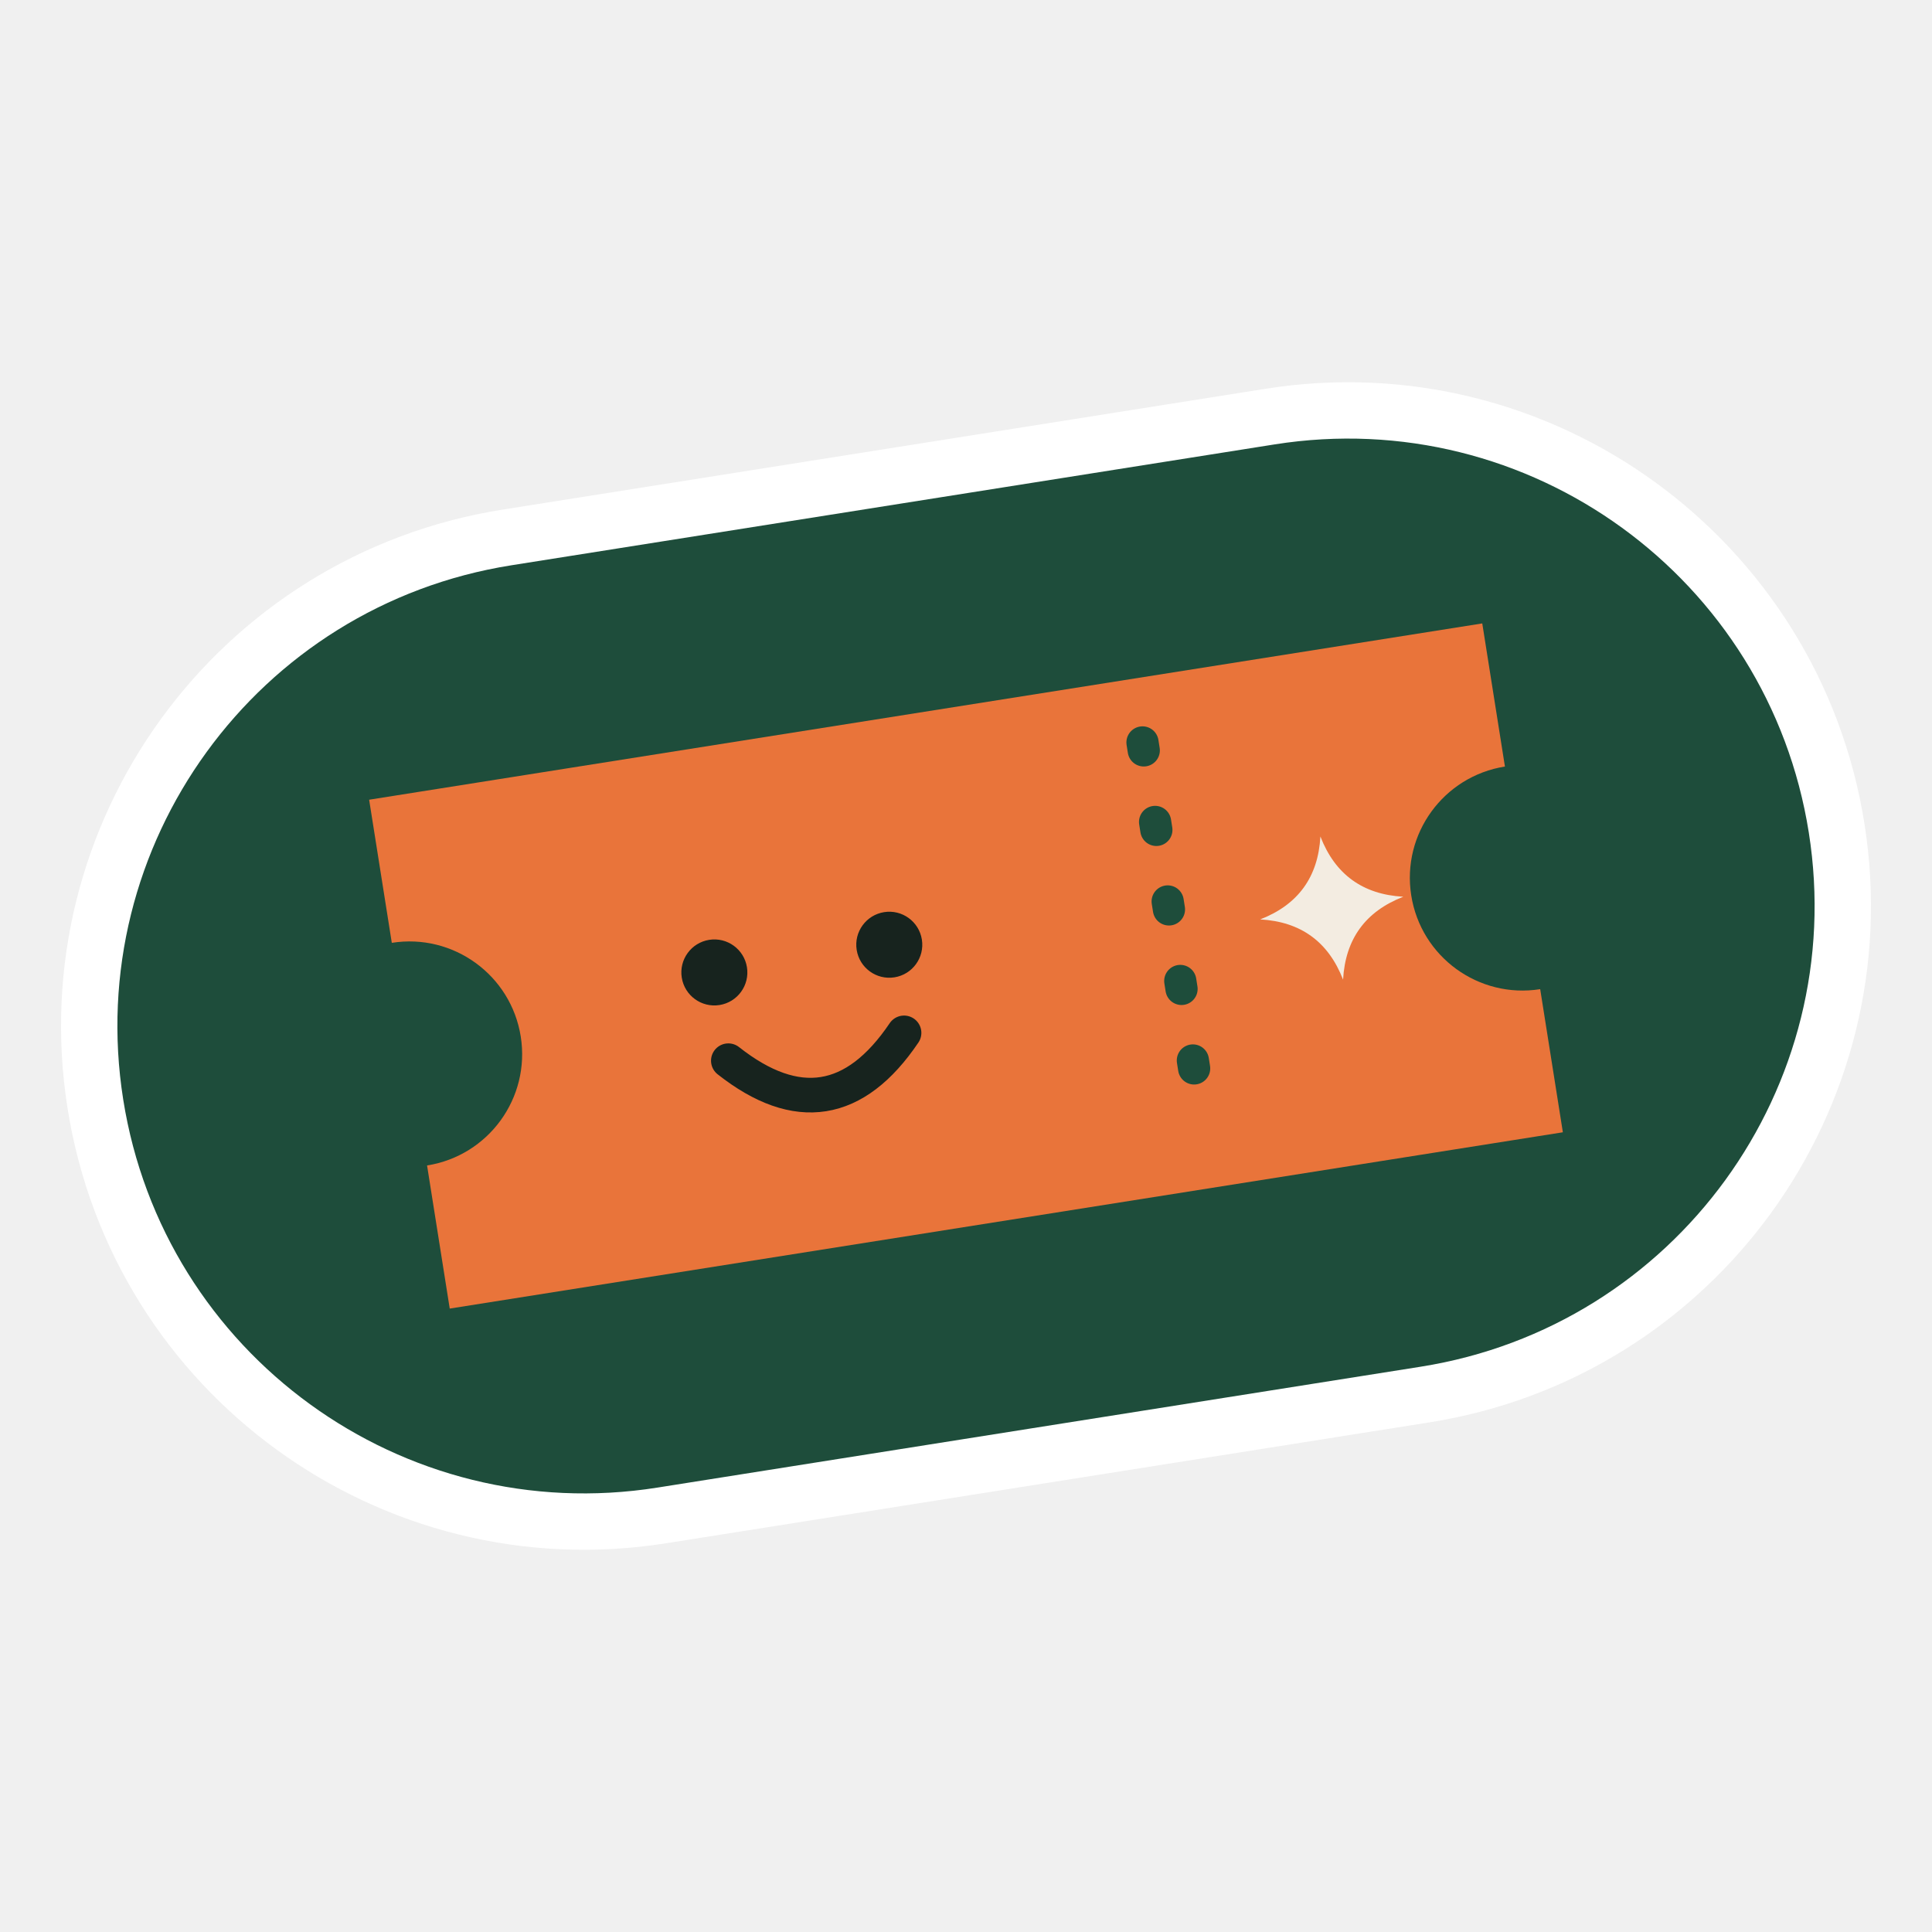
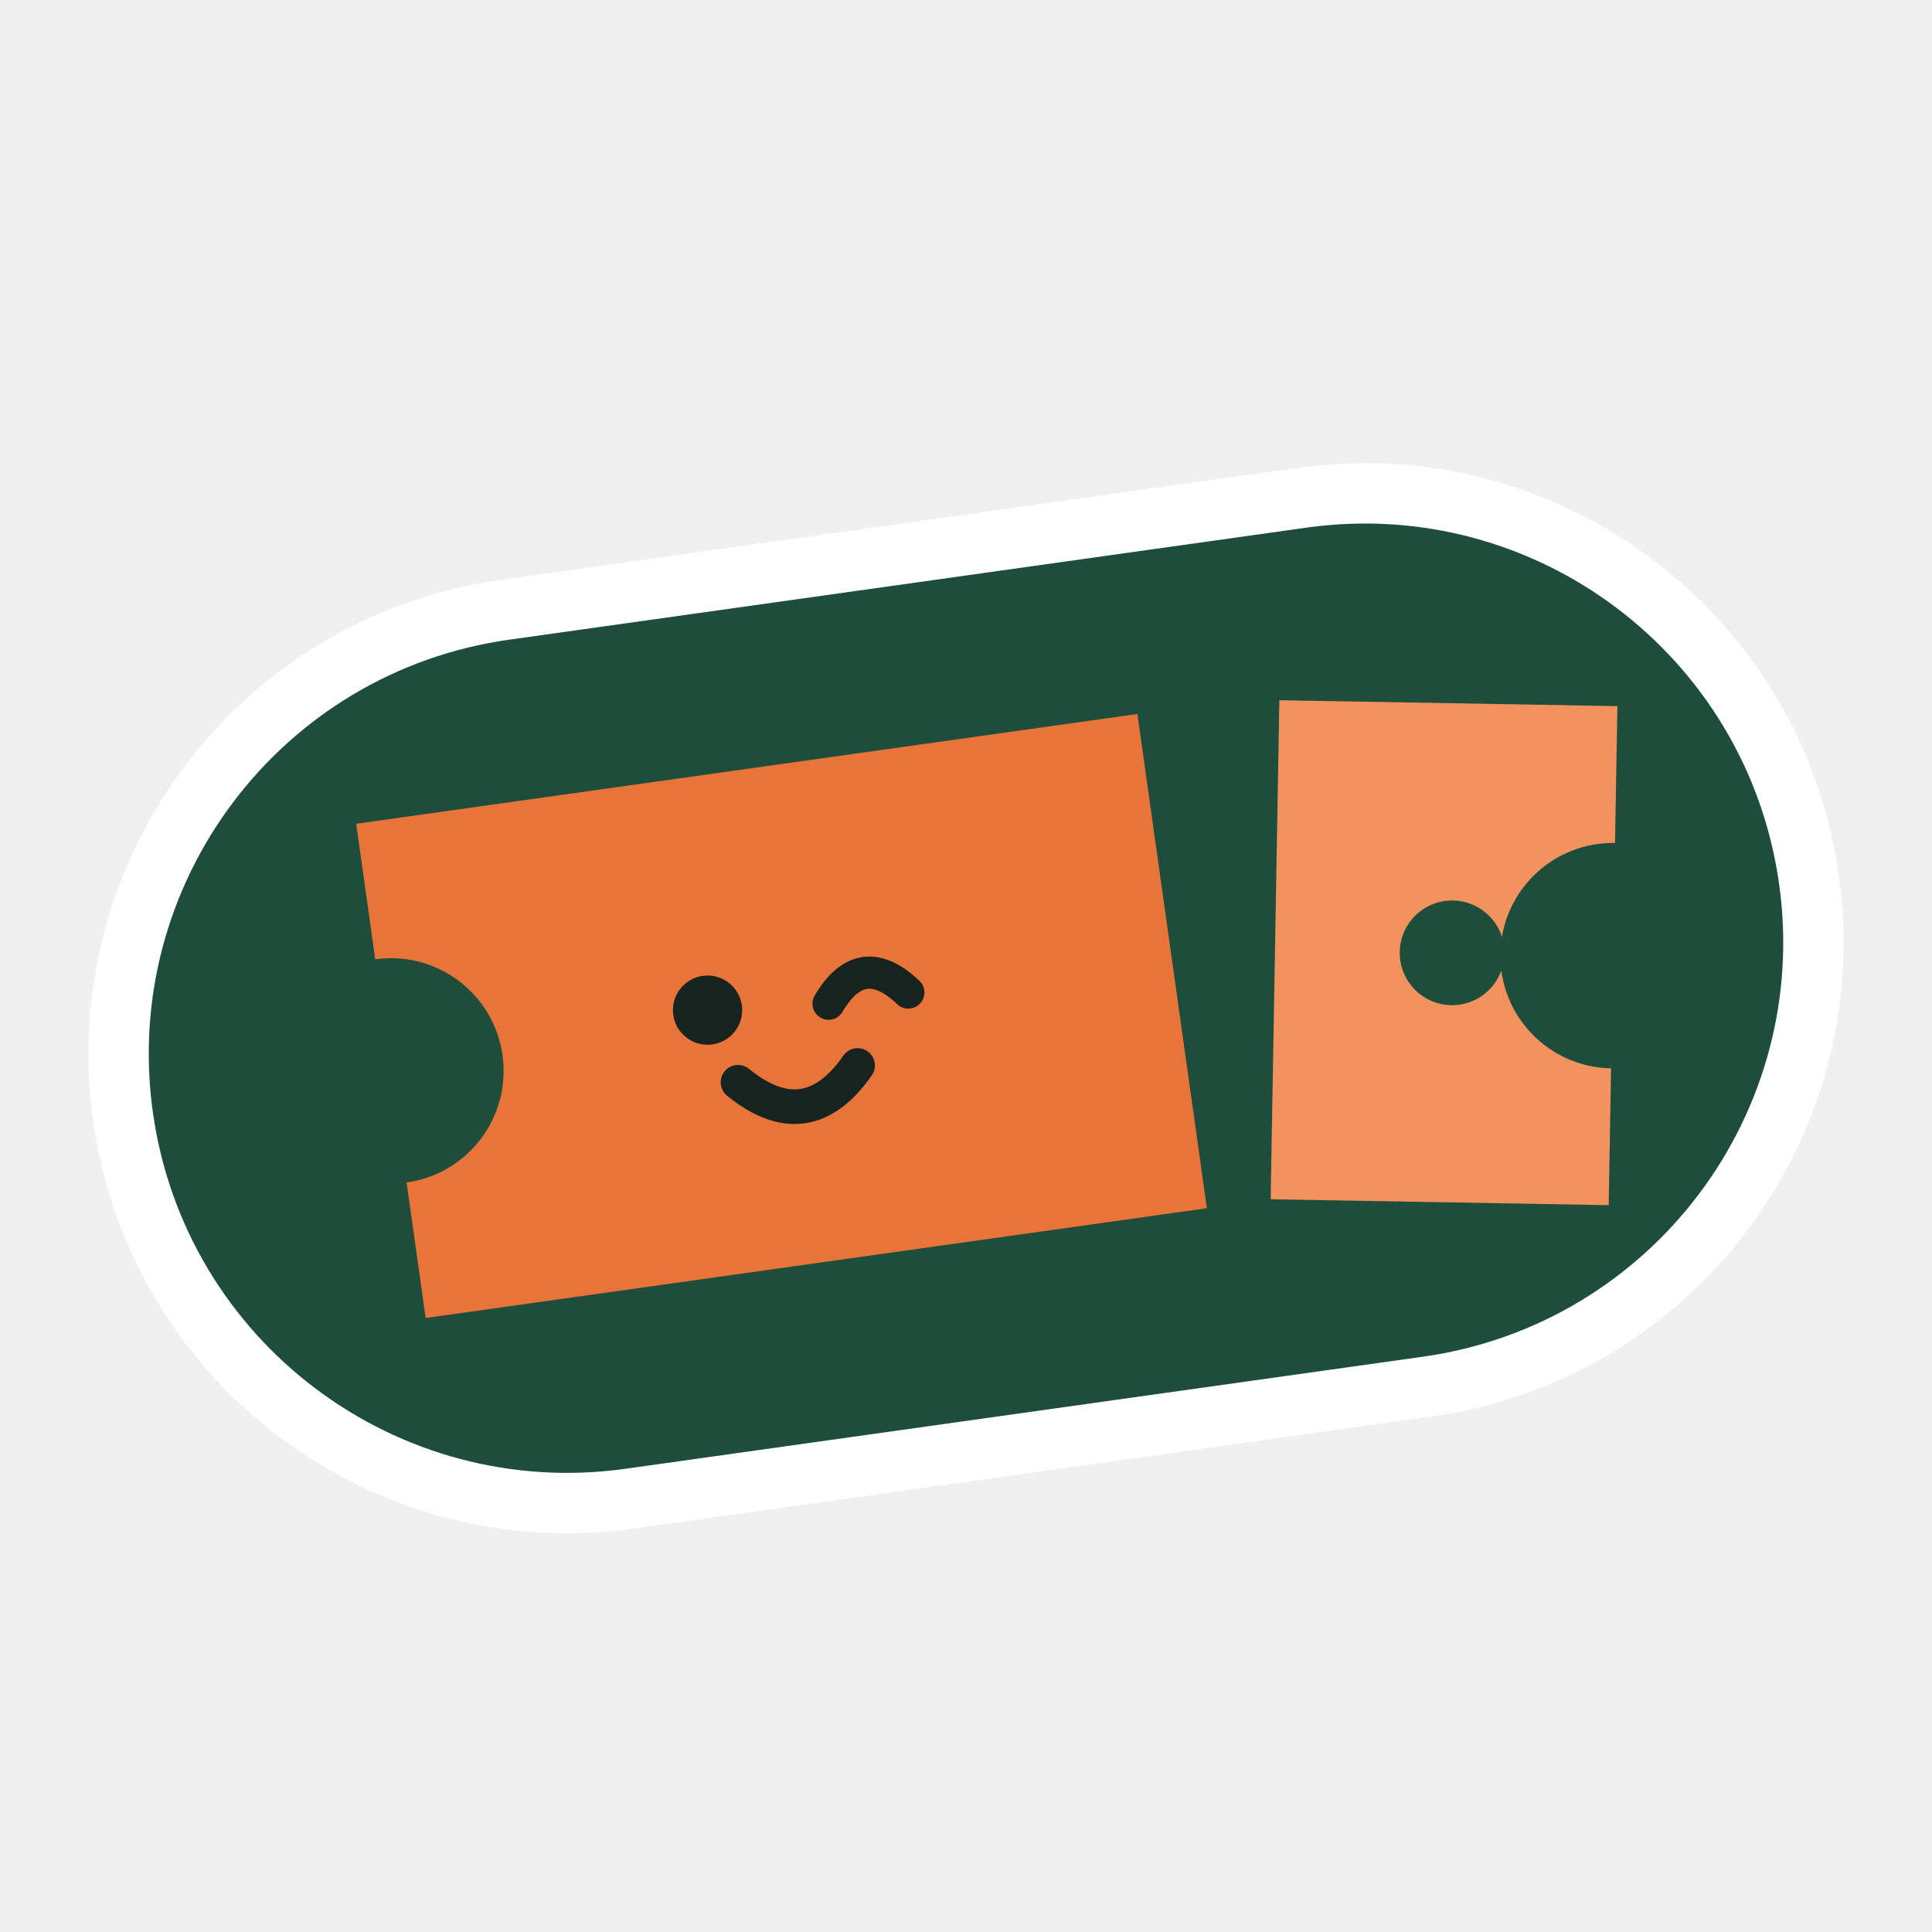
<svg xmlns="http://www.w3.org/2000/svg" viewBox="0 0 240 240">
-   <g transform="rotate(-9 120 120)">
-     <g fill="#FFFFFF" stroke="#FFFFFF" stroke-width="14" stroke-linejoin="round">
-       <rect x="14" y="62" width="212" height="116" rx="58" />
+   <rect x="18" y="72" width="204" height="104" rx="52" fill="#FFFFFF" transform="rotate(-8 120 124)" stroke="#FFFFFF" stroke-width="15" stroke-linejoin="round" stroke-linecap="round" />
+   <g transform="rotate(-8 120 124)">
+     <path d="M48 92h98v62H48v-17a14 14 0 0 0 0-28z" fill="#FFFFFF" stroke="#FFFFFF" stroke-width="15" stroke-linejoin="round" stroke-linecap="round" />
+     <g transform="rotate(9 154 154)">
+       <path d="M154 92h42v17a14 14 0 0 0 0 28v17h-42z" fill="#FFFFFF" stroke="#FFFFFF" stroke-width="15" stroke-linejoin="round" stroke-linecap="round" />
    </g>
-     <g fill="#1E4D3B">
-       <rect x="14" y="62" width="212" height="116" rx="58" />
+   </g>
+   <rect x="18" y="72" width="204" height="104" rx="52" fill="#1E4D3B" transform="rotate(-8 120 124)" />
+   <g transform="rotate(-8 120 124)">
+     <path d="M48 92h98v62H48v-17a14 14 0 0 0 0-28z" fill="#E9743A" />
+     <circle cx="88" cy="121" r="4.3" fill="#17231E" />
+     <path d="M103 122.3q5 -6.3 10 0" fill="none" stroke="#17231E" stroke-width="4" stroke-linecap="round" stroke-linejoin="round" />
+     <path d="M90.5 130.4q7.5 8.1 15 0" fill="none" stroke="#17231E" stroke-width="4.3" stroke-linecap="round" stroke-linejoin="round" />
+     <g transform="rotate(9 154 154)">
+       <path d="M154 92h42v17a14 14 0 0 0 0 28v17h-42z" fill="#F2925F" />
+       <circle cx="176" cy="123" r="6.5" fill="#1E4D3B" />
    </g>
-     <path d="M50 88h140v18a14 14 0 0 0 0 28v18H50v-18a14 14 0 0 0 0-28z" fill="#E9743A" />
-     <path d="M146 96v48" stroke="#1E4D3B" stroke-width="4" stroke-dasharray="1 9" stroke-linecap="round" />
-     <circle cx="89" cy="115.9" r="4.1" fill="#17231E" />
-     <circle cx="111" cy="115.9" r="4.1" fill="#17231E" />
-     <path d="M89 127q11 11.9 22.1 0" fill="none" stroke="#17231E" stroke-width="4.3" stroke-linecap="round" />
-     <path d="M166 111q1.6 7.4 9 9q-7.4 1.6 -9 9q-1.6 -7.4 -9 -9q7.4 -1.6 9 -9z" fill="#F3ECE1" />
  </g>
</svg>
